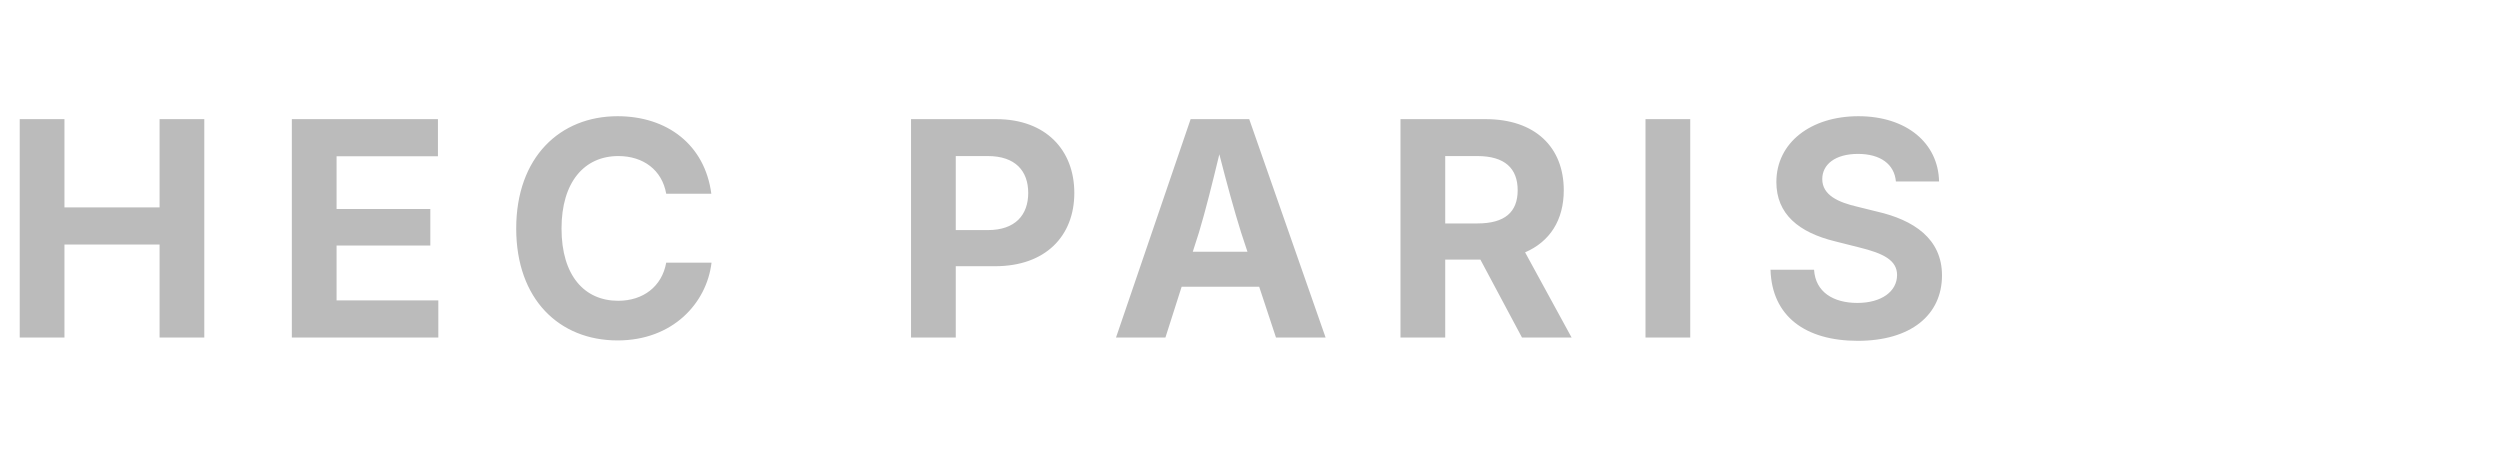
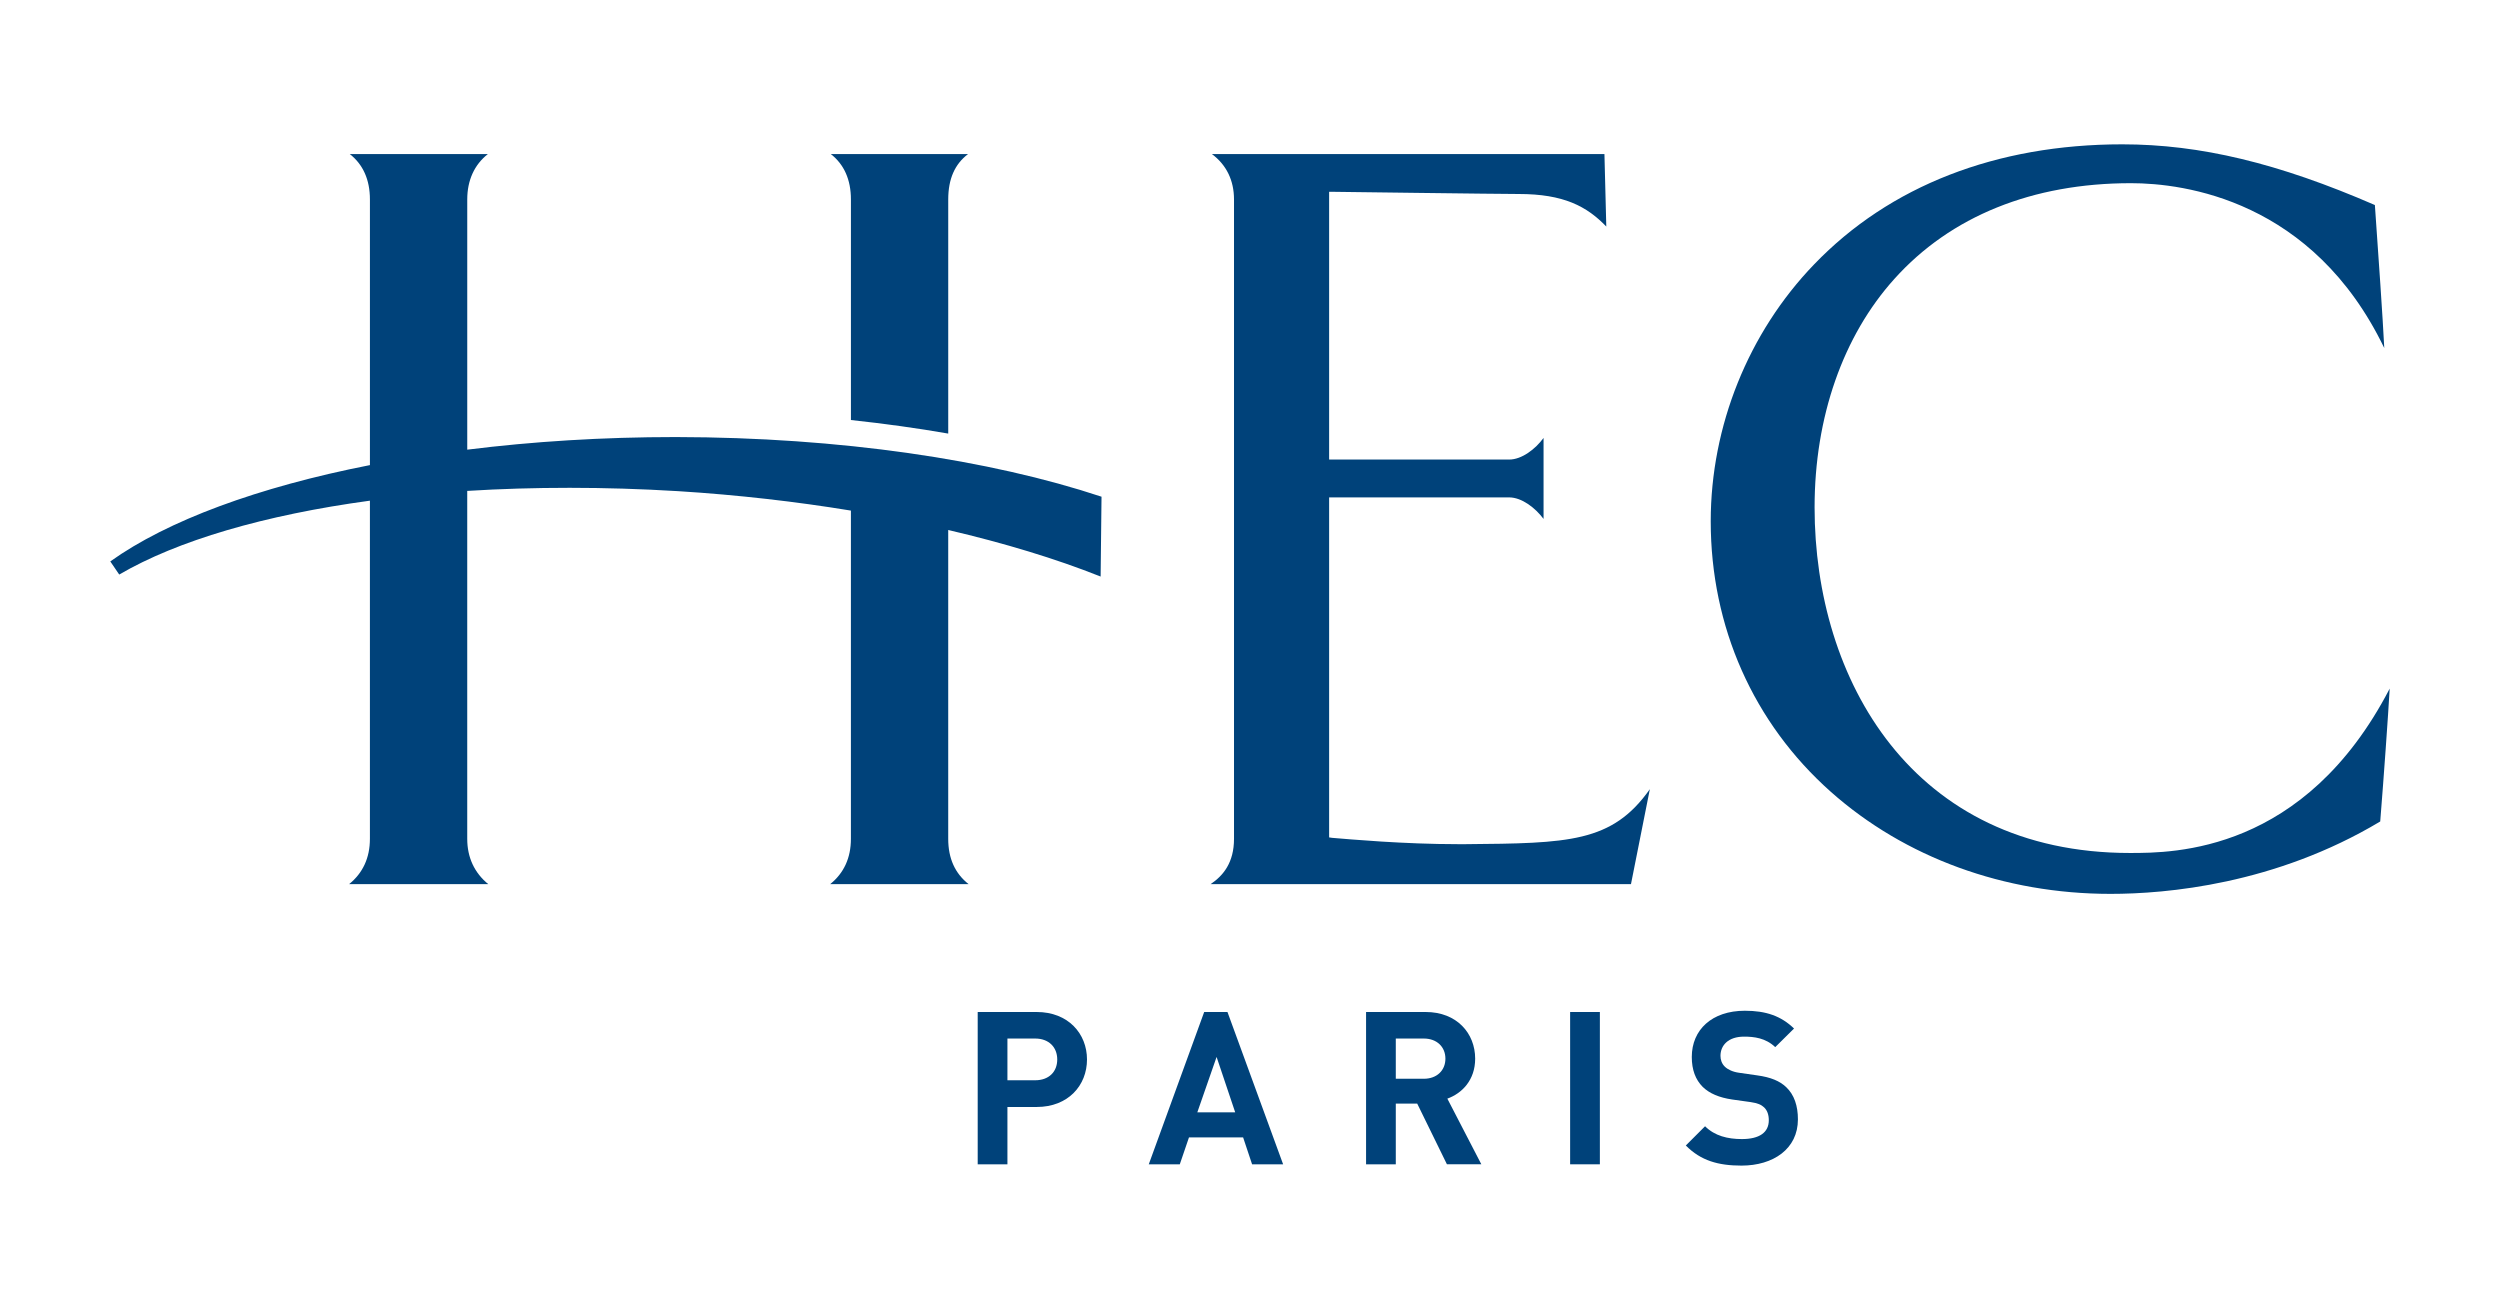
- <svg xmlns="http://www.w3.org/2000/svg" width="200" height="38" viewBox="0 0 200 38" fill="none">
-   <text x="0" y="27" fill="#BBBBBB" font-family="Inter, Arial, sans-serif" font-size="24" font-weight="700" letter-spacing="0.16em">HEC PARIS</text>
+ <svg xmlns="http://www.w3.org/2000/svg" version="1.1" id="Layer_1" x="0px" y="0px" width="192.756px" height="101px" viewBox="0 0 192.756 101" enable-background="new 0 0 192.756 101" xml:space="preserve">
+   <g>
+     <path fill="#00427A" d="M79.934,85.351h-2.259v4.42h-2.292V78.028h4.551c2.425,0,3.876,1.668,3.876,3.66   C83.81,83.688,82.359,85.351,79.934,85.351L79.934,85.351L79.934,85.351z M79.818,80.074h-2.143v3.217h2.143   c1.042,0,1.698-0.643,1.698-1.603C81.516,80.735,80.859,80.074,79.818,80.074L79.818,80.074z" />
+     <path fill="#00427A" d="M96.539,89.771l-0.692-2.075h-4.174l-0.708,2.075h-2.392l4.272-11.742h1.796l4.291,11.742H96.539   L96.539,89.771L96.539,89.771z M93.802,81.493l-1.485,4.268h2.919L93.802,81.493L93.802,81.493z" />
+     <path fill="#00427A" d="M111.562,89.771l-2.293-4.683h-1.65v4.683h-2.292V78.028h4.6c2.392,0,3.812,1.637,3.812,3.597   c0,1.647-1.007,2.671-2.145,3.083l2.621,5.062H111.562L111.562,89.771L111.562,89.771z M109.781,80.074h-2.162v3.101h2.162   c1.005,0,1.664-0.643,1.664-1.55C111.445,80.719,110.786,80.074,109.781,80.074L109.781,80.074z" />
+     <polygon fill="#00427A" points="121.061,78.028 123.354,78.028 123.354,89.771 121.061,89.771 121.061,78.028  " />
+     <path fill="#00427A" d="M134.272,89.871c-1.785,0-3.138-0.38-4.291-1.551l1.483-1.483c0.742,0.743,1.747,0.988,2.839,0.988   c1.353,0,2.076-0.509,2.076-1.451c0-0.414-0.115-0.757-0.361-0.991c-0.23-0.214-0.497-0.328-1.039-0.409l-1.421-0.199   c-1.007-0.149-1.747-0.462-2.274-0.972c-0.559-0.562-0.843-1.317-0.843-2.31c0-2.097,1.553-3.562,4.092-3.562   c1.618,0,2.788,0.398,3.791,1.371l-1.449,1.434c-0.74-0.707-1.632-0.809-2.406-0.809c-1.223,0-1.816,0.678-1.816,1.483   c0,0.3,0.099,0.608,0.346,0.842c0.232,0.218,0.609,0.396,1.089,0.461l1.384,0.199c1.075,0.147,1.752,0.441,2.245,0.906   c0.627,0.593,0.907,1.452,0.907,2.489C138.623,88.582,136.728,89.871,134.272,89.871L134.272,89.871z" />
+     <path fill="#00427A" d="M93.44,11.879c1.114,0.826,1.705,2.022,1.705,3.5v49.294c0,1.834-0.822,2.835-1.806,3.498   c1.798,0,31.997,0,32.413,0c0.069-0.339,1.09-5.457,1.455-7.324c-2.912,4.129-6.273,4.171-14.213,4.241h-0.562   c-4.189,0-8.338-0.373-9.718-0.488l-0.235-0.034V38.35h13.878c0.979,0,2.022,0.812,2.655,1.66c0-1.268,0-4.962,0-6.243   c-0.633,0.861-1.677,1.666-2.655,1.666h-13.878V14.788h0.259c0.136,0,12.799,0.17,14.362,0.17c3.461,0,5.244,0.946,6.749,2.51   c-0.021-1.052-0.13-5.172-0.143-5.589C123.224,11.879,95.115,11.879,93.44,11.879L93.44,11.879z" />
+     <path fill="#00427A" d="M139.879,20.378c-5.082,5.271-7.978,12.486-7.978,19.815c0,8.144,3.292,15.552,9.255,20.853   c5.715,5.077,13.378,7.874,21.566,7.874c4.29,0,12.688-0.722,20.799-5.582c0.274-3.41,0.61-8.142,0.73-10.246   c-6.564,12.658-16.65,12.675-20.027,12.675c-16.792,0-24.315-13.391-24.315-26.646c0-6.958,2.188-13.216,6.154-17.619   c4.344-4.836,10.648-7.378,18.236-7.378c4.112,0,14.03,1.296,19.534,12.712c-0.109-2.236-0.463-7.328-0.724-11.027   c-7.449-3.234-13.471-4.681-19.478-4.681C153.922,11.129,145.698,14.33,139.879,20.378L139.879,20.378z" />
+     <path fill="#00427A" d="M65.608,15.379v17.006c2.607,0.28,5.103,0.627,7.503,1.045V15.379c0-1.581,0.506-2.726,1.527-3.5H64.057   C65.081,12.676,65.608,13.852,65.608,15.379L65.608,15.379L65.608,15.379z M84.861,44.453l0.069-6.156   c-8.6-2.852-20.12-4.579-32.834-4.599c-5.634,0-11.039,0.343-16.07,0.972V15.379c0-1.478,0.549-2.681,1.589-3.5H26.969   c1.02,0.797,1.553,1.973,1.553,3.5v20.482c-8.616,1.691-15.628,4.285-20.018,7.426l0.689,1.012   c4.479-2.62,11.217-4.595,19.328-5.696v26.07c0,1.476-0.549,2.644-1.606,3.498h10.732c-1.071-0.877-1.622-2.06-1.622-3.498V37.85   c5.096-0.315,10.563-0.326,16.247,0.019c4.634,0.289,9.109,0.807,13.335,1.499v25.305c0,1.476-0.54,2.644-1.6,3.498h10.676   c-1.039-0.823-1.573-1.967-1.573-3.498v-23.81C77.442,41.878,81.409,43.078,84.861,44.453L84.861,44.453z" />
+   </g>
</svg>
